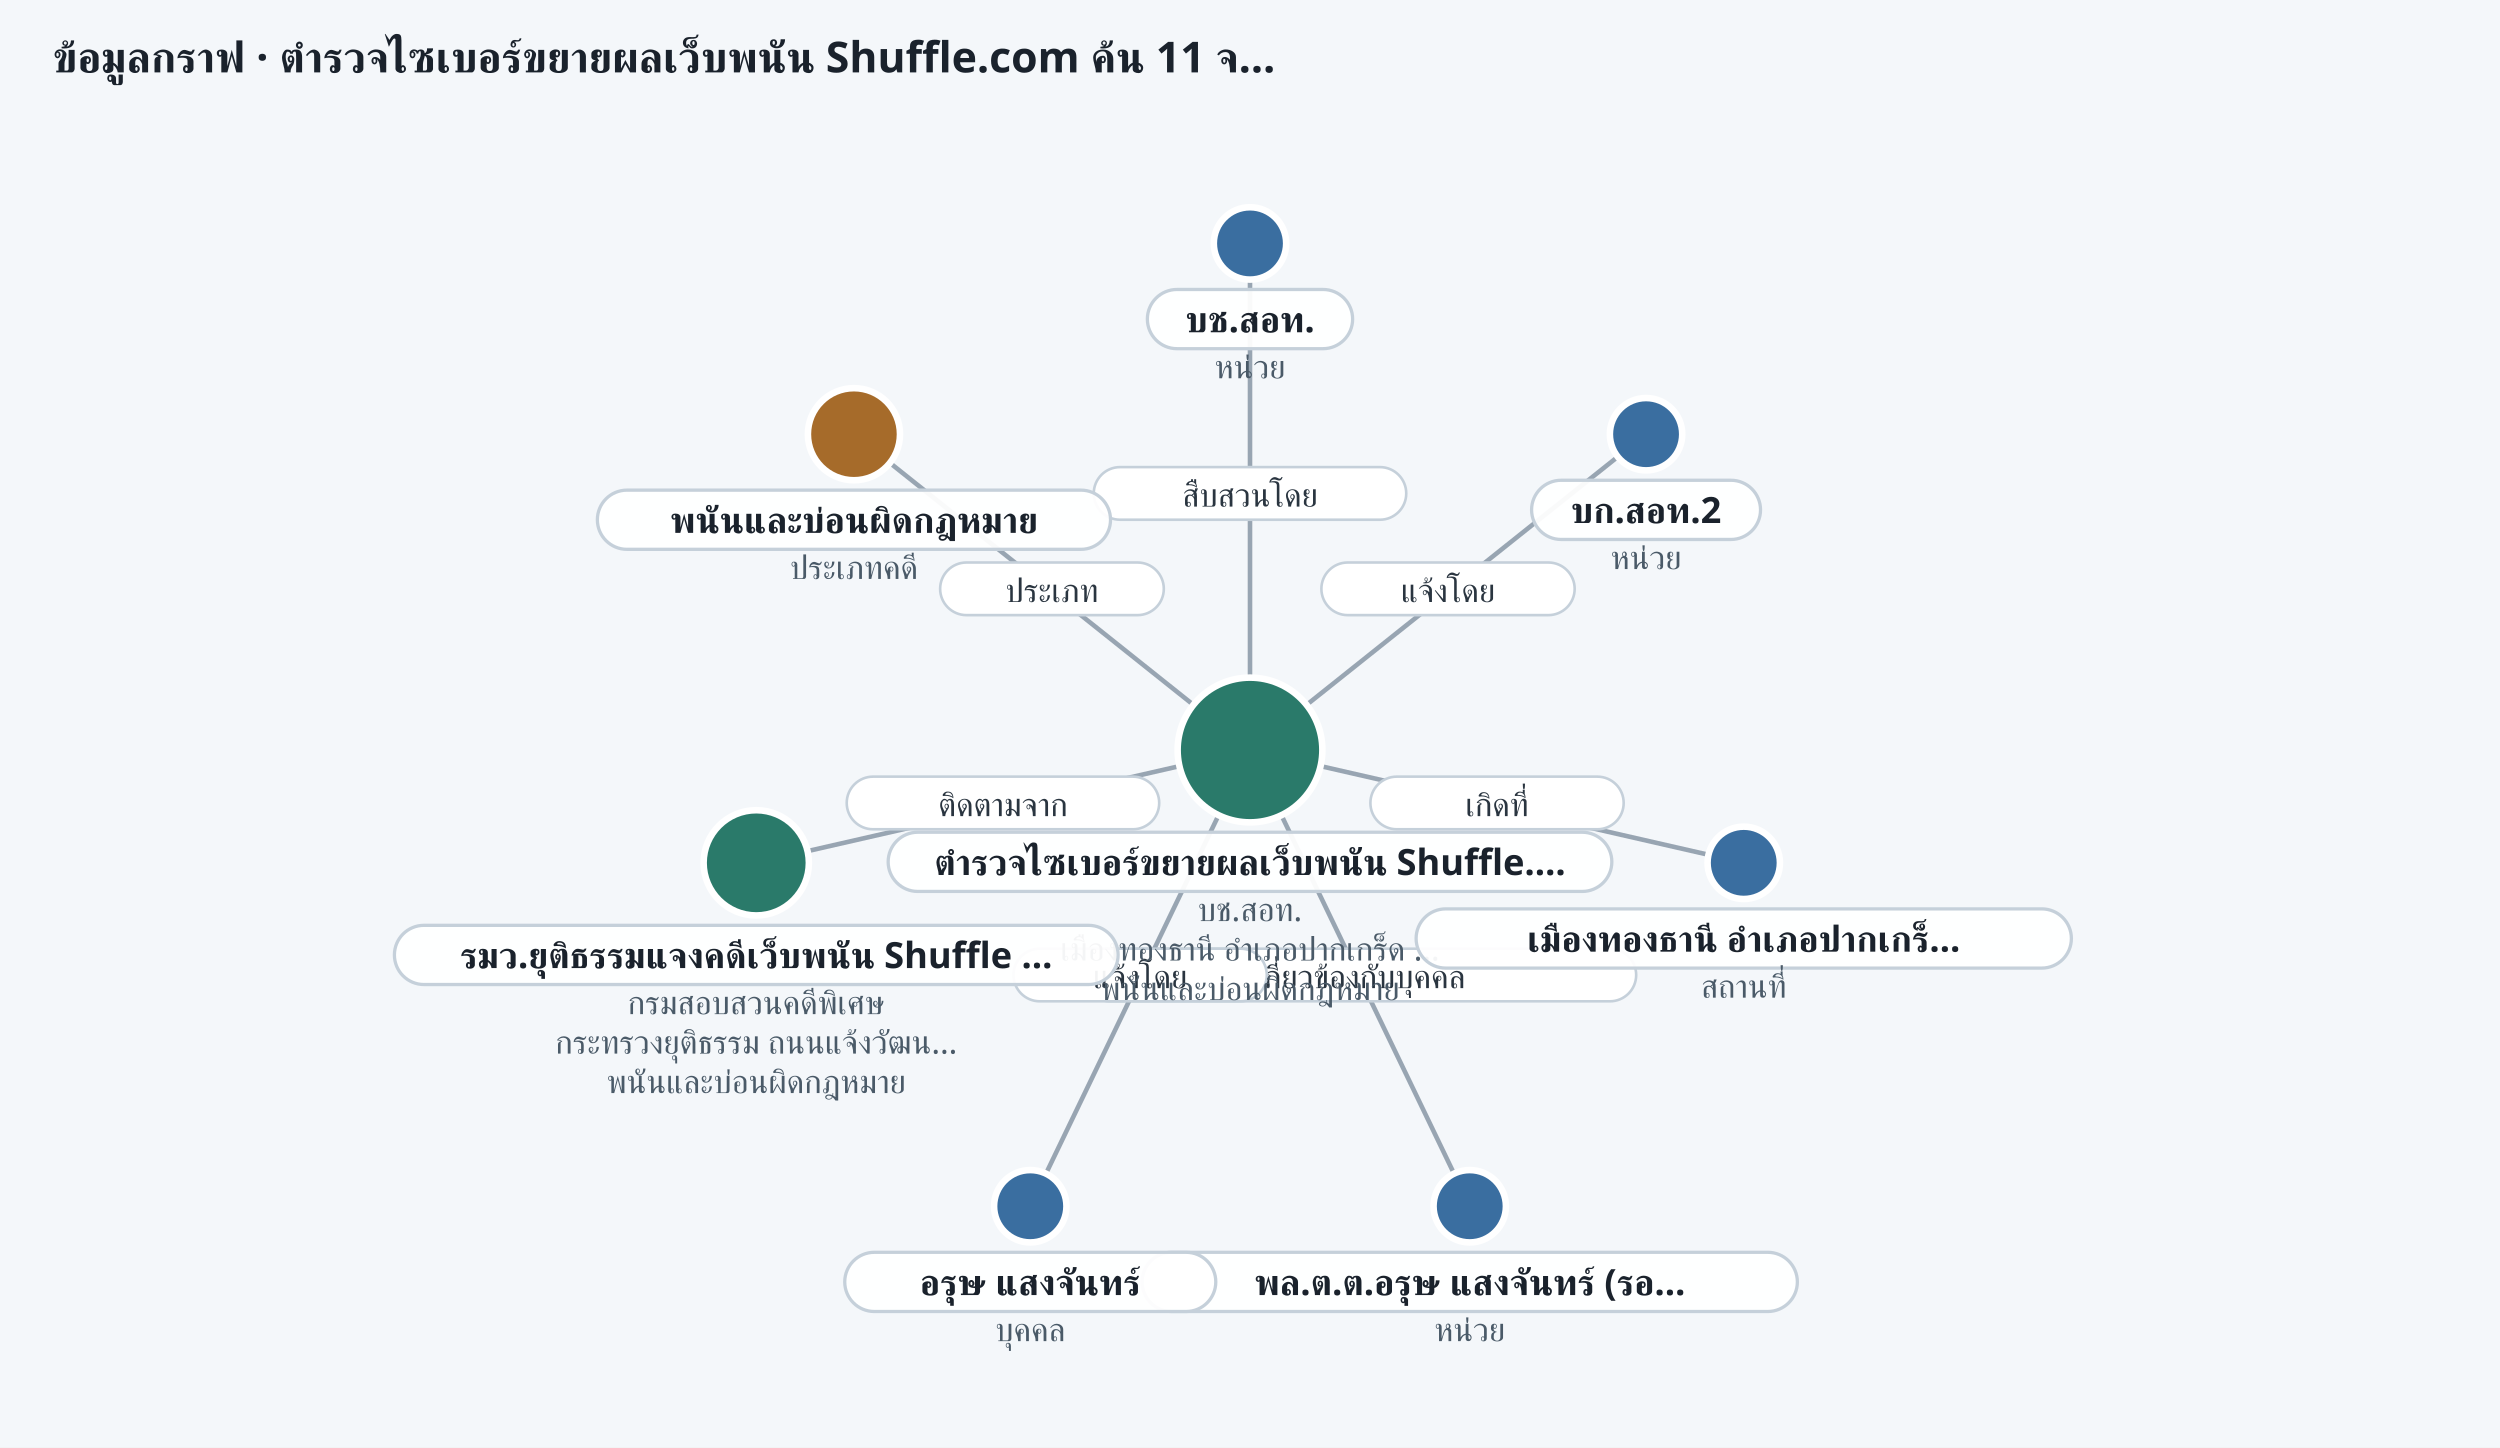
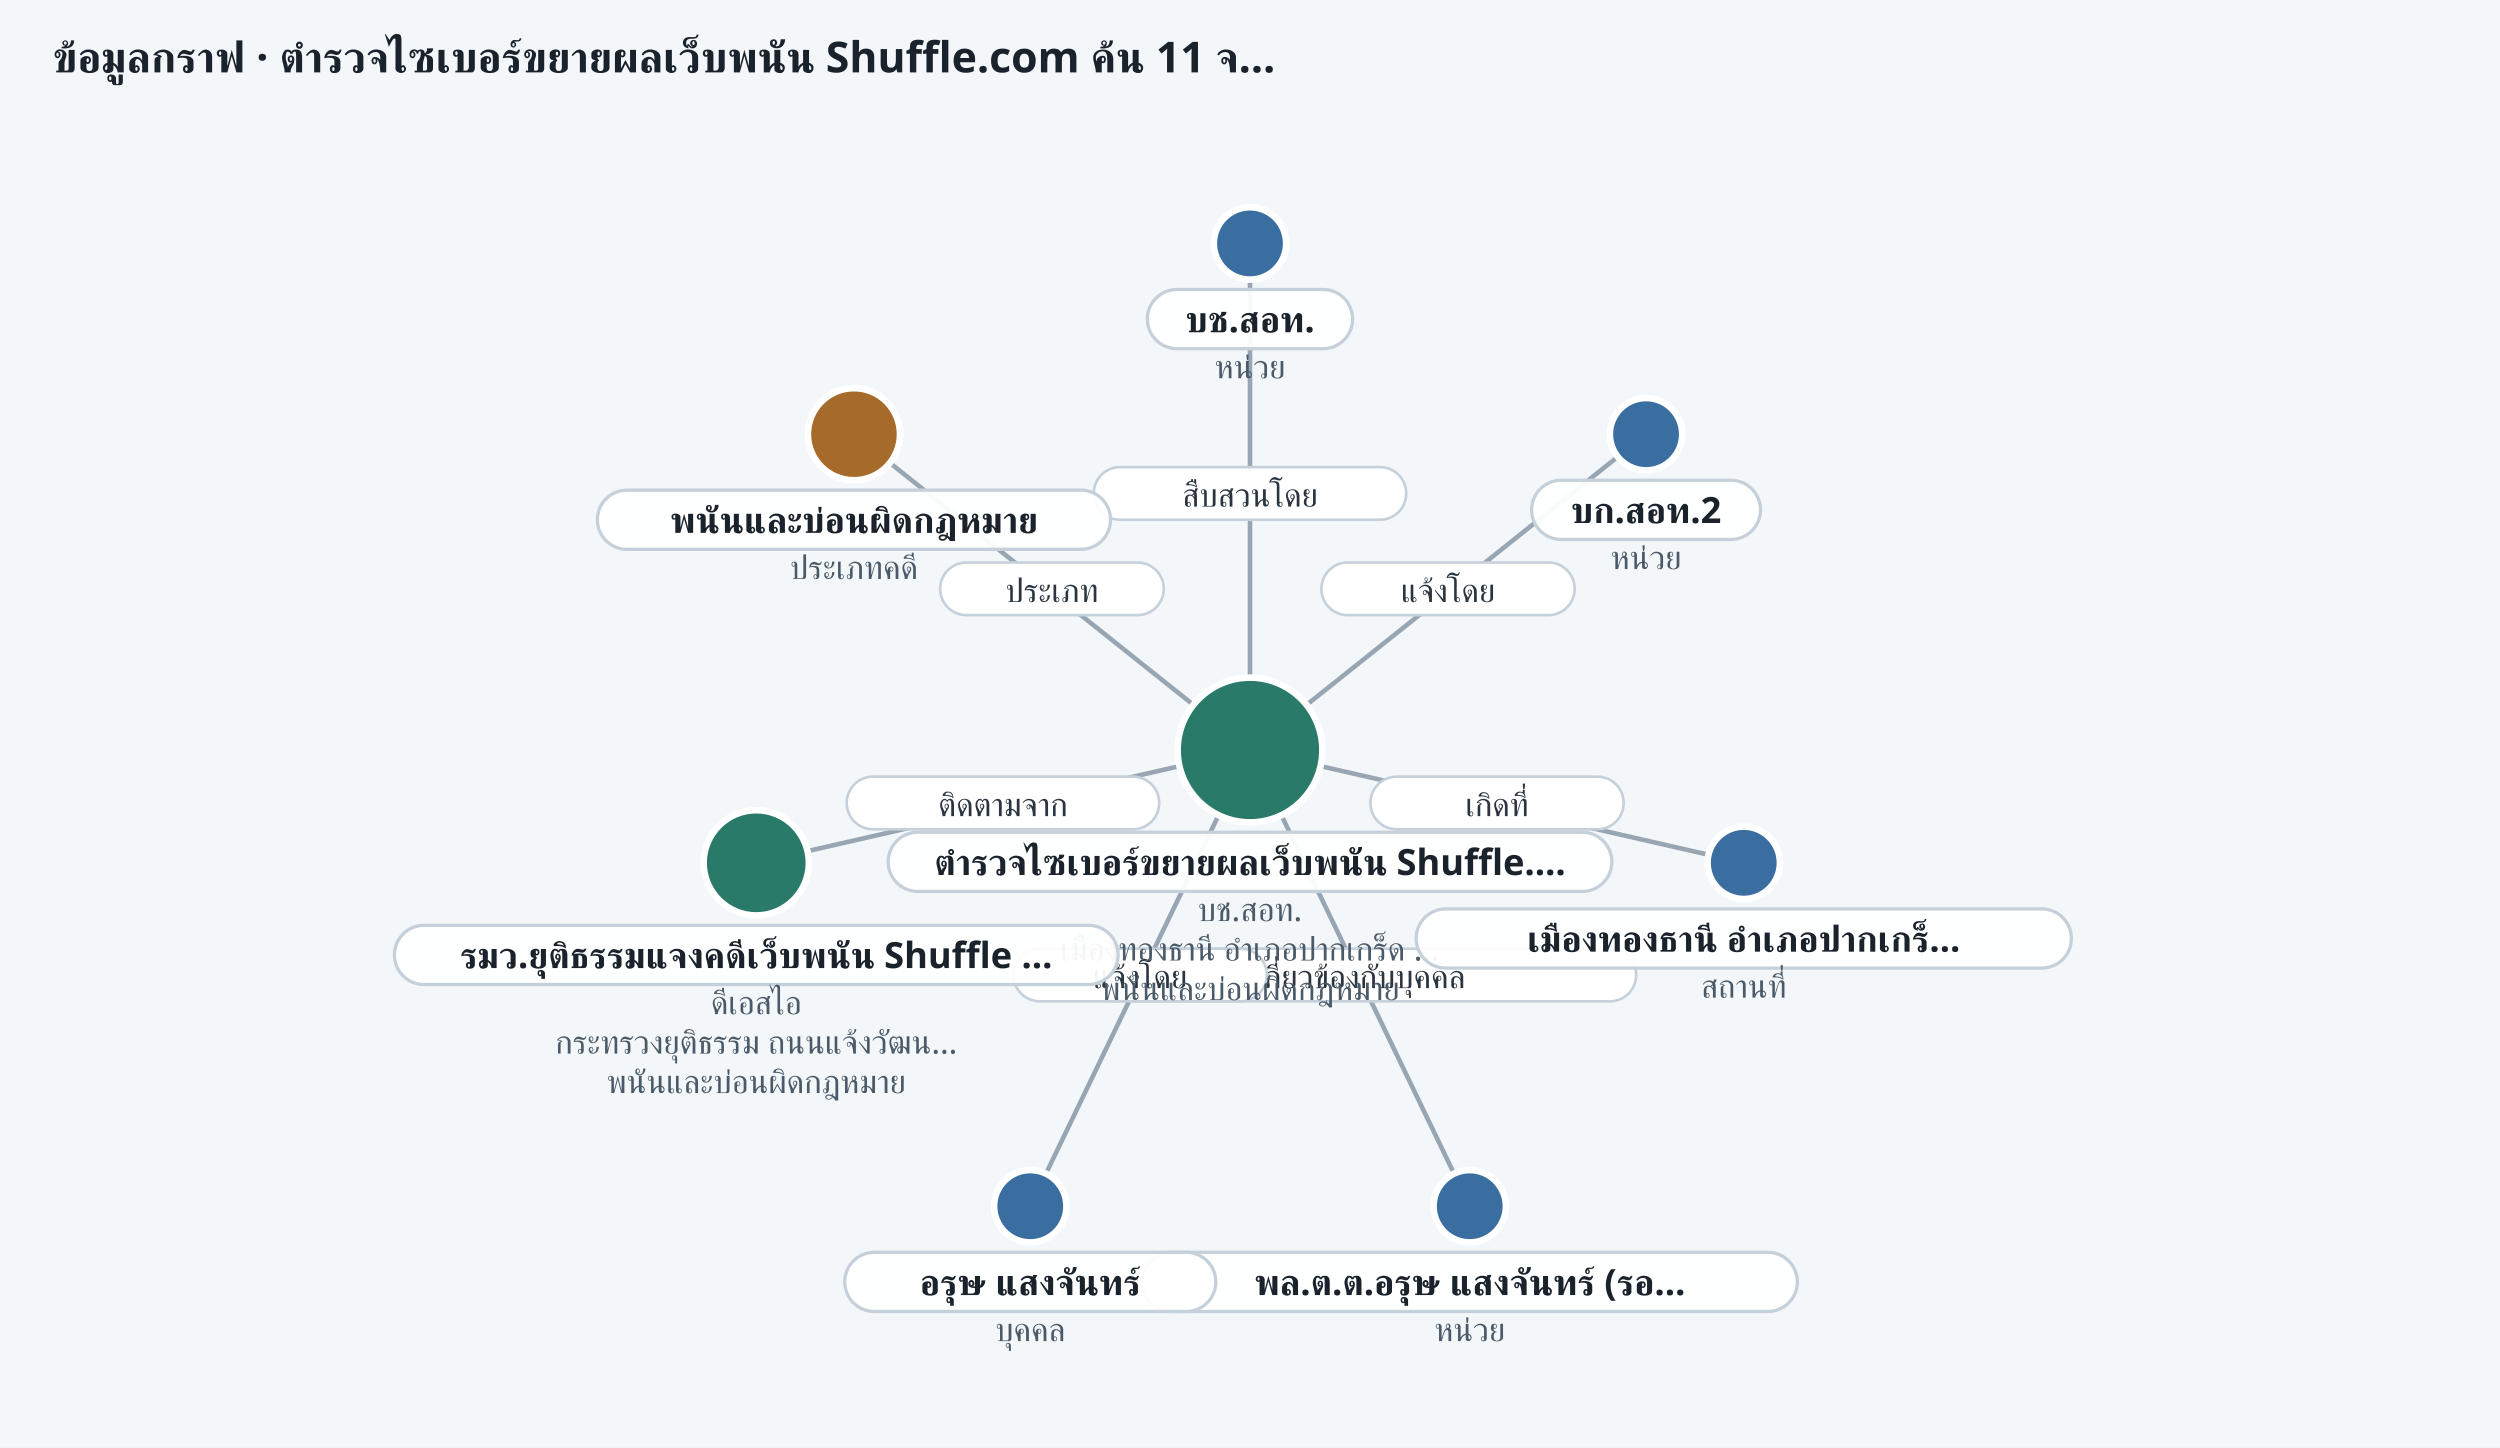
<svg xmlns="http://www.w3.org/2000/svg" width="760" height="440" viewBox="0 0 760 440" role="img" aria-label="ego graph 20261106-gamble-01">
  <rect width="100%" height="100%" fill="#f4f7fa" />
  <text x="16" y="22" font-size="13" font-weight="700" fill="#1a222c" font-family="Sarabun, Anuphan, sans-serif">ข้อมูลกราฟ · ตำรวจไซเบอร์ขยายผลเว็บพนัน Shuffle.com ค้น 11 จ…</text>
  <line x1="380.0" y1="228.0" x2="380.0" y2="74.0" stroke="#7a8a9a" stroke-width="1.4" opacity="0.75" />
  <rect x="332.5" y="142.0" width="95.0" height="16" rx="8" fill="#fff" stroke="#c5d0da" stroke-width="0.8" />
  <text x="380.0" y="154.0" text-anchor="middle" font-size="10" fill="#2a3540" font-family="Sarabun, Anuphan, sans-serif">สืบสวนโดย</text>
  <line x1="380.0" y1="228.0" x2="500.4" y2="132.0" stroke="#7a8a9a" stroke-width="1.4" opacity="0.75" />
  <rect x="401.7" y="171.0" width="77.0" height="16" rx="8" fill="#fff" stroke="#c5d0da" stroke-width="0.8" />
  <text x="440.2" y="183.0" text-anchor="middle" font-size="10" fill="#2a3540" font-family="Sarabun, Anuphan, sans-serif">แจ้งโดย</text>
  <line x1="380.0" y1="228.0" x2="530.1" y2="262.3" stroke="#7a8a9a" stroke-width="1.4" opacity="0.75" />
  <rect x="416.6" y="236.1" width="77.0" height="16" rx="8" fill="#fff" stroke="#c5d0da" stroke-width="0.8" />
  <text x="455.1" y="248.1" text-anchor="middle" font-size="10" fill="#2a3540" font-family="Sarabun, Anuphan, sans-serif">เกิดที่</text>
  <line x1="380.0" y1="228.0" x2="446.8" y2="366.7" stroke="#7a8a9a" stroke-width="1.4" opacity="0.75" />
  <rect x="329.4" y="288.4" width="168.0" height="16" rx="8" fill="#fff" stroke="#c5d0da" stroke-width="0.8" />
  <text x="413.4" y="300.4" text-anchor="middle" font-size="10" fill="#2a3540" font-family="Sarabun, Anuphan, sans-serif">เกี่ยวข้องกับบุคคล</text>
  <line x1="380.0" y1="228.0" x2="313.2" y2="366.7" stroke="#7a8a9a" stroke-width="1.4" opacity="0.75" />
  <rect x="308.1" y="288.4" width="77.0" height="16" rx="8" fill="#fff" stroke="#c5d0da" stroke-width="0.8" />
  <text x="346.6" y="300.4" text-anchor="middle" font-size="10" fill="#2a3540" font-family="Sarabun, Anuphan, sans-serif">แจ้งโดย</text>
  <line x1="380.0" y1="228.0" x2="229.9" y2="262.3" stroke="#7a8a9a" stroke-width="1.4" opacity="0.75" />
  <rect x="257.4" y="236.1" width="95.0" height="16" rx="8" fill="#fff" stroke="#c5d0da" stroke-width="0.8" />
  <text x="304.9" y="248.1" text-anchor="middle" font-size="10" fill="#2a3540" font-family="Sarabun, Anuphan, sans-serif">ติดตามจาก</text>
  <line x1="380.0" y1="228.0" x2="259.6" y2="132.0" stroke="#7a8a9a" stroke-width="1.4" opacity="0.75" />
  <rect x="285.8" y="171.0" width="68.0" height="16" rx="8" fill="#fff" stroke="#c5d0da" stroke-width="0.8" />
  <text x="319.8" y="183.0" text-anchor="middle" font-size="10" fill="#2a3540" font-family="Sarabun, Anuphan, sans-serif">ประเภท</text>
  <circle cx="380.0" cy="228.0" r="22" fill="#2a7a6a" stroke="#fff" stroke-width="2" />
  <rect x="270.0" y="253.0" width="220.0" height="18" rx="9" fill="rgba(255,255,255,0.94)" stroke="#c5d0da" />
  <text x="380.0" y="266.0" text-anchor="middle" font-size="11" font-weight="600" fill="#1a222c" font-family="Sarabun, Anuphan, sans-serif">ตำรวจไซเบอร์ขยายผลเว็บพนัน Shuffle.…</text>
  <text x="380.0" y="280.0" text-anchor="middle" font-size="10" fill="#4a5a68" font-family="Sarabun, Anuphan, sans-serif">บช.สอท.</text>
  <text x="380.0" y="292.0" text-anchor="middle" font-size="10" fill="#4a5a68" font-family="Sarabun, Anuphan, sans-serif">เมืองทองธานี อำเภอปากเกร็ด …</text>
  <text x="380.0" y="304.0" text-anchor="middle" font-size="10" fill="#4a5a68" font-family="Sarabun, Anuphan, sans-serif">พนันและบ่อนผิดกฎหมาย</text>
  <circle cx="380.0" cy="74.0" r="11" fill="#3a6ea0" stroke="#fff" stroke-width="2" />
  <rect x="348.8" y="88.0" width="62.4" height="18" rx="9" fill="rgba(255,255,255,0.94)" stroke="#c5d0da" />
  <text x="380.0" y="101.0" text-anchor="middle" font-size="11" font-weight="600" fill="#1a222c" font-family="Sarabun, Anuphan, sans-serif">บช.สอท.</text>
  <text x="380.0" y="115.0" text-anchor="middle" font-size="10" fill="#4a5a68" font-family="Sarabun, Anuphan, sans-serif">หน่วย</text>
  <circle cx="500.4" cy="132.0" r="11" fill="#3a6ea0" stroke="#fff" stroke-width="2" />
  <rect x="465.6" y="146.0" width="69.6" height="18" rx="9" fill="rgba(255,255,255,0.94)" stroke="#c5d0da" />
  <text x="500.4" y="159.0" text-anchor="middle" font-size="11" font-weight="600" fill="#1a222c" font-family="Sarabun, Anuphan, sans-serif">บก.สอท.2</text>
  <text x="500.4" y="173.0" text-anchor="middle" font-size="10" fill="#4a5a68" font-family="Sarabun, Anuphan, sans-serif">หน่วย</text>
  <circle cx="530.1" cy="262.3" r="11" fill="#3a6ea0" stroke="#fff" stroke-width="2" />
  <rect x="430.5" y="276.3" width="199.2" height="18" rx="9" fill="rgba(255,255,255,0.94)" stroke="#c5d0da" />
  <text x="530.1" y="289.3" text-anchor="middle" font-size="11" font-weight="600" fill="#1a222c" font-family="Sarabun, Anuphan, sans-serif">เมืองทองธานี อำเภอปากเกร็…</text>
  <text x="530.1" y="303.3" text-anchor="middle" font-size="10" fill="#4a5a68" font-family="Sarabun, Anuphan, sans-serif">สถานที่</text>
  <circle cx="446.8" cy="366.7" r="11" fill="#3a6ea0" stroke="#fff" stroke-width="2" />
  <rect x="347.2" y="380.7" width="199.2" height="18" rx="9" fill="rgba(255,255,255,0.94)" stroke="#c5d0da" />
  <text x="446.8" y="393.7" text-anchor="middle" font-size="11" font-weight="600" fill="#1a222c" font-family="Sarabun, Anuphan, sans-serif">พล.ต.ต.อรุษ แสงจันทร์ (รอ…</text>
  <text x="446.8" y="407.7" text-anchor="middle" font-size="10" fill="#4a5a68" font-family="Sarabun, Anuphan, sans-serif">หน่วย</text>
  <circle cx="313.2" cy="366.7" r="11" fill="#3a6ea0" stroke="#fff" stroke-width="2" />
  <rect x="256.8" y="380.7" width="112.8" height="18" rx="9" fill="rgba(255,255,255,0.94)" stroke="#c5d0da" />
  <text x="313.2" y="393.7" text-anchor="middle" font-size="11" font-weight="600" fill="#1a222c" font-family="Sarabun, Anuphan, sans-serif">อรุษ แสงจันทร์</text>
  <text x="313.2" y="407.7" text-anchor="middle" font-size="10" fill="#4a5a68" font-family="Sarabun, Anuphan, sans-serif">บุคคล</text>
  <circle cx="229.9" cy="262.3" r="16" fill="#2a7a6a" stroke="#fff" stroke-width="2" />
  <rect x="119.9" y="281.3" width="220.0" height="18" rx="9" fill="rgba(255,255,255,0.94)" stroke="#c5d0da" />
  <text x="229.9" y="294.3" text-anchor="middle" font-size="11" font-weight="600" fill="#1a222c" font-family="Sarabun, Anuphan, sans-serif">รมว.ยุติธรรมแจงคดีเว็บพนัน Shuffle …</text>
-   <text x="229.9" y="308.3" text-anchor="middle" font-size="10" fill="#4a5a68" font-family="Sarabun, Anuphan, sans-serif">กรมสอบสวนคดีพิเศษ</text>
+   <text x="229.9" y="308.3" text-anchor="middle" font-size="10" fill="#4a5a68" font-family="Sarabun, Anuphan, sans-serif">ดีเอสไอ</text>
  <text x="229.9" y="320.3" text-anchor="middle" font-size="10" fill="#4a5a68" font-family="Sarabun, Anuphan, sans-serif">กระทรวงยุติธรรม ถนนแจ้งวัฒน…</text>
  <text x="229.9" y="332.3" text-anchor="middle" font-size="10" fill="#4a5a68" font-family="Sarabun, Anuphan, sans-serif">พนันและบ่อนผิดกฎหมาย</text>
  <circle cx="259.6" cy="132.0" r="14" fill="#a66b2a" stroke="#fff" stroke-width="2" />
  <rect x="181.6" y="149.0" width="156.0" height="18" rx="9" fill="rgba(255,255,255,0.94)" stroke="#c5d0da" />
  <text x="259.6" y="162.0" text-anchor="middle" font-size="11" font-weight="600" fill="#1a222c" font-family="Sarabun, Anuphan, sans-serif">พนันและบ่อนผิดกฎหมาย</text>
  <text x="259.6" y="176.0" text-anchor="middle" font-size="10" fill="#4a5a68" font-family="Sarabun, Anuphan, sans-serif">ประเภทคดี</text>
</svg>
